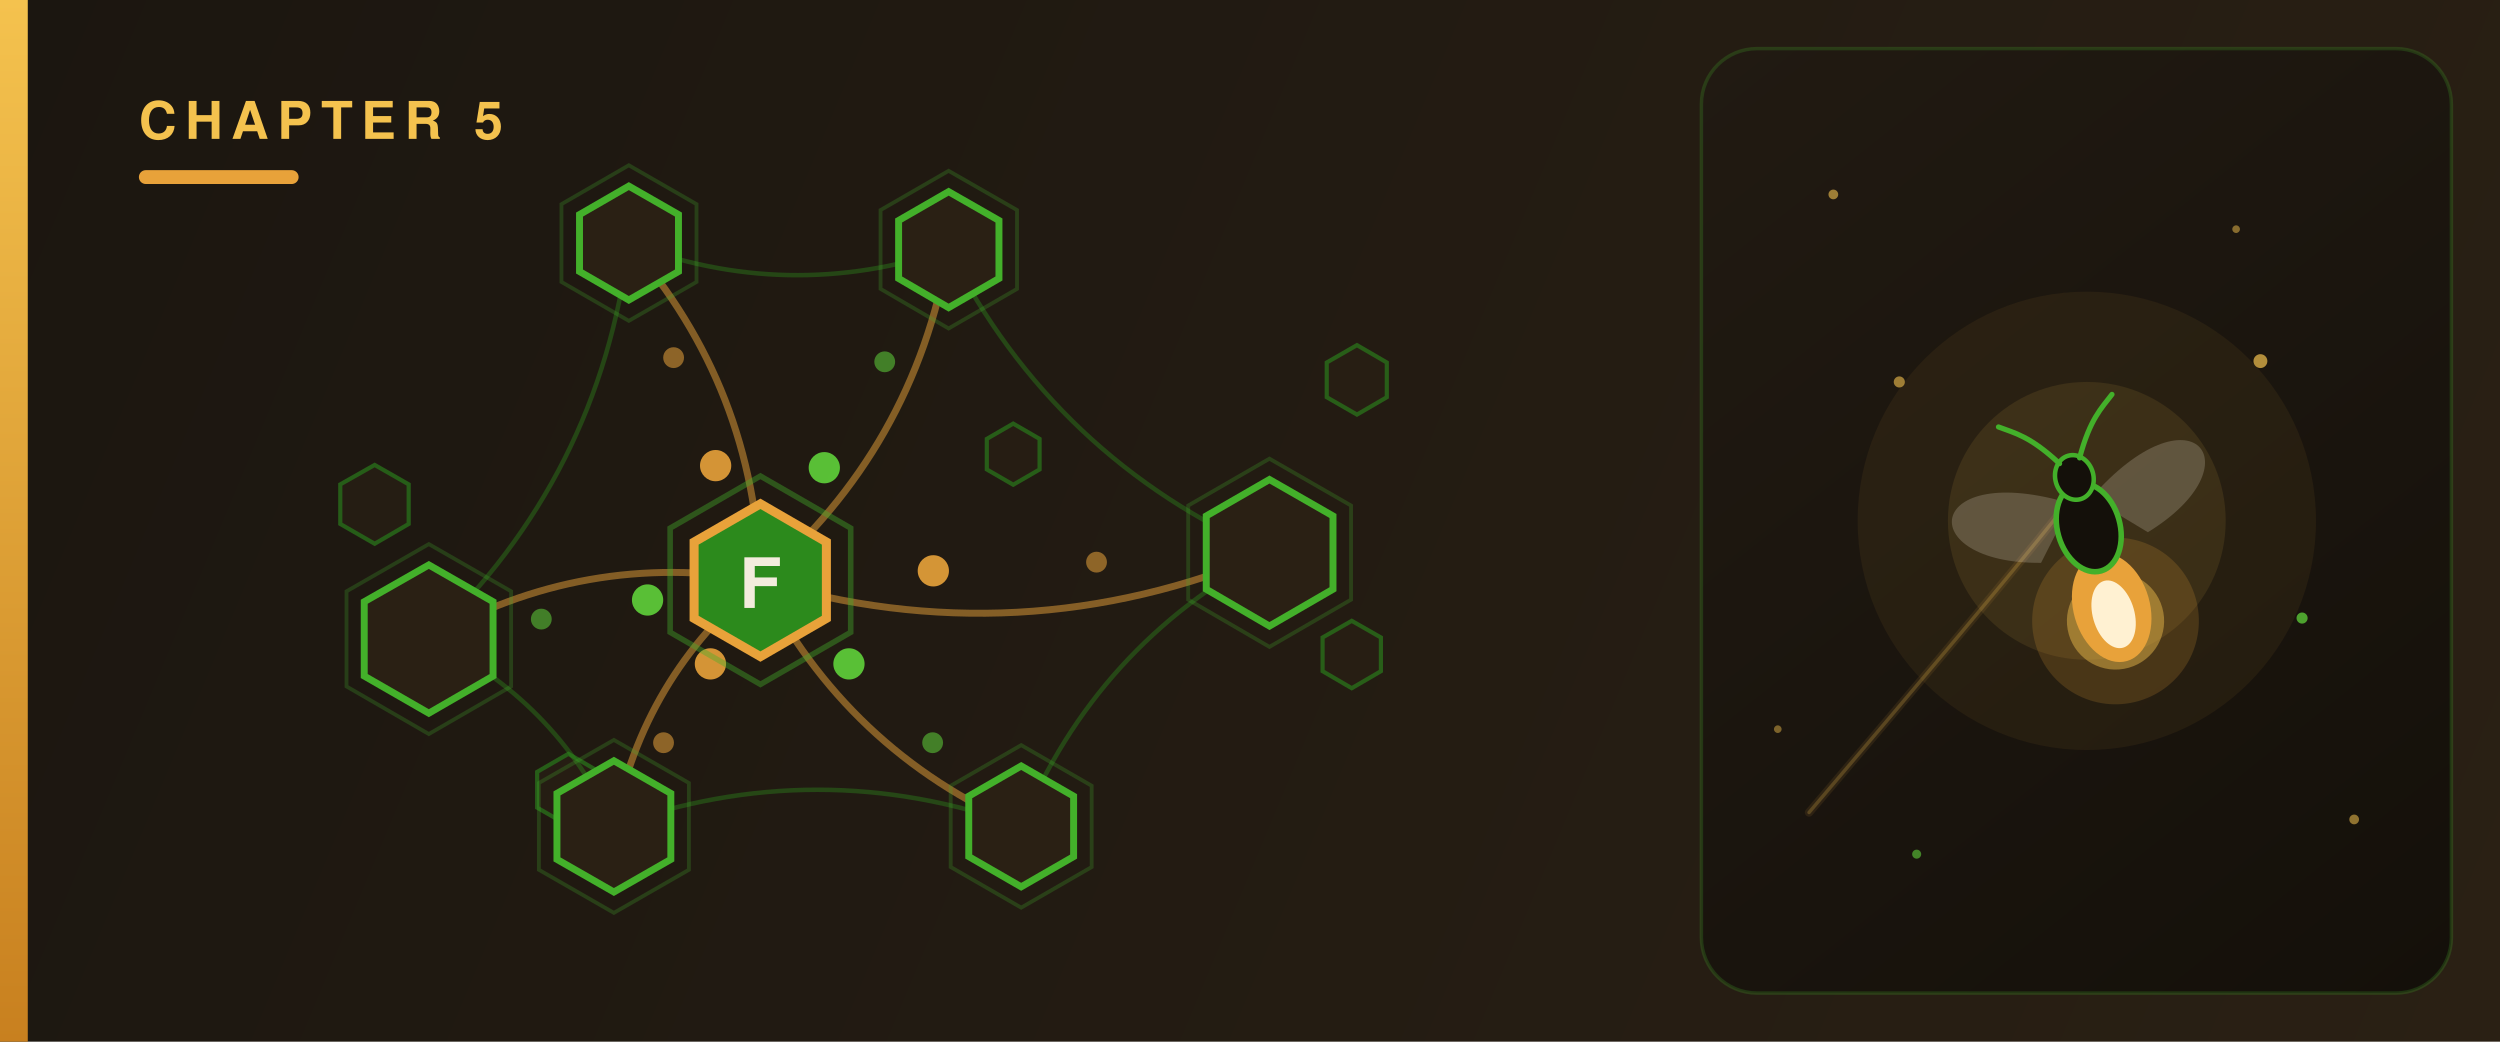
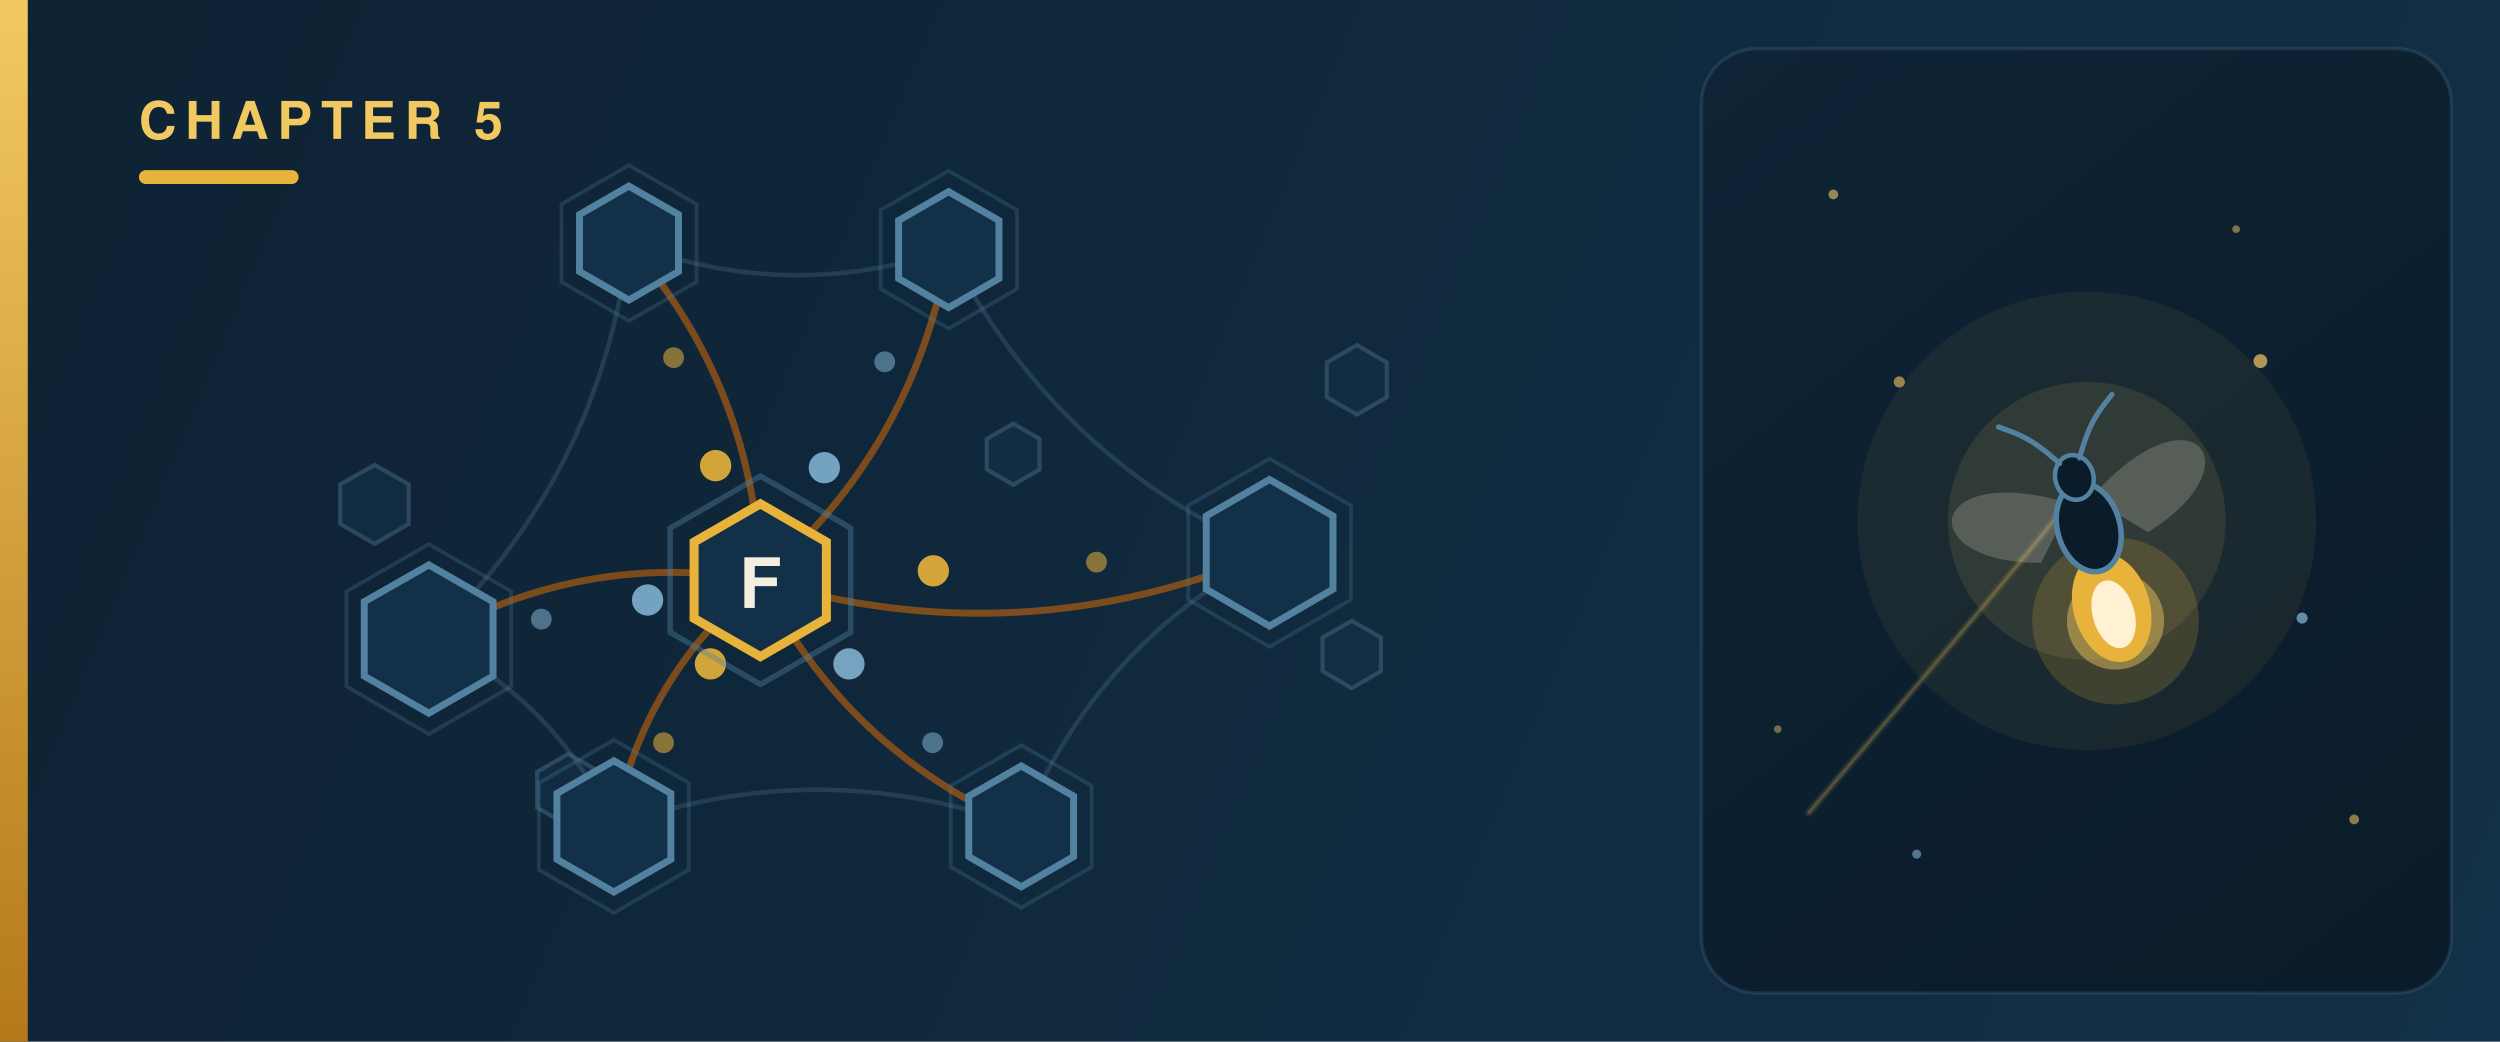
<svg xmlns="http://www.w3.org/2000/svg" viewBox="0 0 720 300" role="img" aria-label="Firefly for Java by Example — opener for chapter 5" font-family="Avenir Next,Avenir,Helvetica Neue,Helvetica,Arial,sans-serif">
  <defs>
    <linearGradient id="fld" x1="0" y1="0" x2="720" y2="300" gradientUnits="userSpaceOnUse">
-       <stop offset="0" stop-color="#1B1610" />
-       <stop offset="1" stop-color="#2A2014" />
+       <stop offset="0" stop-color="#0E2233" />
+       <stop offset="1" stop-color="#123047" />
    </linearGradient>
    <linearGradient id="pnl" x1="490" y1="14" x2="706" y2="286" gradientUnits="userSpaceOnUse">
-       <stop offset="0" stop-color="#211A12" />
-       <stop offset="1" stop-color="#14100A" />
+       <stop offset="0" stop-color="#0F2436" />
+       <stop offset="1" stop-color="#0A1B29" />
    </linearGradient>
    <linearGradient id="grh" x1="0" y1="0" x2="0" y2="300" gradientUnits="userSpaceOnUse">
-       <stop offset="0" stop-color="#f4c24e" />
-       <stop offset="1" stop-color="#c8801f" />
+       <stop offset="0" stop-color="#F2C961" />
+       <stop offset="1" stop-color="#B5791A" />
    </linearGradient>
  </defs>
  <rect width="720" height="300" fill="url(#fld)" />
  <rect x="0" y="0" width="8" height="300" fill="url(#grh)" />
  <rect x="490" y="14" width="216" height="272" rx="16" fill="url(#pnl)" />
-   <rect x="490" y="14" width="216" height="272" rx="16" fill="none" stroke="#43b02a" stroke-width="1" opacity="0.22" />
-   <g fill="#f4c24e">
+   <rect x="490" y="14" width="216" height="272" rx="16" fill="none" stroke="#5382A1" stroke-width="1" opacity="0.22" />
+   <g fill="#F2C961">
    <circle cx="528" cy="56" r="1.4" opacity="0.6" />
    <circle cx="678" cy="236" r="1.4" opacity="0.55" />
    <circle cx="644" cy="66" r="1.1" opacity="0.5" />
    <circle cx="512" cy="210" r="1.1" opacity="0.45" />
  </g>
-   <circle cx="552" cy="246" r="1.3" fill="#5fd13a" opacity="0.6" />
-   <text x="40" y="40" fill="#f4c24e" font-size="15" font-weight="800" letter-spacing="2.5">CHAPTER 5</text>
-   <rect x="40" y="49" width="46" height="4" rx="2" fill="#e8a23a" />
-   <polygon points="117.7,150.9 107.9,156.6 98.0,150.9 98.0,139.5 107.9,133.9 117.7,139.5" fill="#2A2014" stroke="#2c8a1c" stroke-width="1.2" opacity="0.6" />
-   <polygon points="299.4,135.2 291.8,139.6 284.2,135.2 284.2,126.4 291.8,122.0 299.4,126.4" fill="#2A2014" stroke="#2c8a1c" stroke-width="1.2" opacity="0.6" />
-   <polygon points="397.7,193.3 389.3,198.2 380.9,193.3 380.9,183.6 389.3,178.8 397.7,183.6" fill="#2A2014" stroke="#2c8a1c" stroke-width="1.2" opacity="0.6" />
-   <polygon points="172.6,232.6 163.7,237.8 154.7,232.6 154.7,222.3 163.7,217.1 172.6,222.3" fill="#2A2014" stroke="#2c8a1c" stroke-width="1.2" opacity="0.6" />
-   <polygon points="399.4,114.4 390.8,119.4 382.1,114.4 382.1,104.4 390.8,99.4 399.4,104.4" fill="#2A2014" stroke="#2c8a1c" stroke-width="1.2" opacity="0.6" />
-   <g fill="none" stroke="#e8a23a" stroke-width="2" opacity="0.50">
+   <circle cx="552" cy="246" r="1.3" fill="#7FB0CE" opacity="0.6" />
+   <text x="40" y="40" fill="#F2C961" font-size="15" font-weight="800" letter-spacing="2.5">CHAPTER 5</text>
+   <rect x="40" y="49" width="46" height="4" rx="2" fill="#E8B33A" />
+   <polygon points="117.7,150.9 107.9,156.6 98.0,150.9 98.0,139.5 107.9,133.9 117.7,139.5" fill="#123047" stroke="#3E6178" stroke-width="1.2" opacity="0.6" />
+   <polygon points="299.4,135.2 291.8,139.6 284.2,135.2 284.2,126.4 291.8,122.0 299.4,126.4" fill="#123047" stroke="#3E6178" stroke-width="1.2" opacity="0.6" />
+   <polygon points="397.7,193.3 389.3,198.2 380.9,193.3 380.9,183.6 389.3,178.8 397.7,183.6" fill="#123047" stroke="#3E6178" stroke-width="1.2" opacity="0.6" />
+   <polygon points="172.6,232.6 163.7,237.8 154.7,232.6 154.7,222.3 163.7,217.1 172.6,222.3" fill="#123047" stroke="#3E6178" stroke-width="1.2" opacity="0.6" />
+   <polygon points="399.4,114.4 390.8,119.4 382.1,114.4 382.1,104.4 390.8,99.4 399.4,104.4" fill="#123047" stroke="#3E6178" stroke-width="1.2" opacity="0.6" />
+   <g fill="none" stroke="#E76F00" stroke-width="2" opacity="0.50">
    <path d="M219.0,167.1 Q293.7,189.5 365.6,159.2" />
    <path d="M219.0,167.1 Q243.8,216.1 294.1,238.0" />
    <path d="M219.0,167.1 Q185.1,194.9 176.8,238.0" />
    <path d="M219.0,167.1 Q168.2,158.3 123.5,184.0" />
    <path d="M219.0,167.1 Q217.5,111.7 181.1,70.0" />
    <path d="M219.0,167.1 Q263.3,129.2 273.2,71.9" />
  </g>
-   <g fill="none" stroke="#2c8a1c" stroke-width="1.3" opacity="0.4">
+   <g fill="none" stroke="#3E6178" stroke-width="1.3" opacity="0.4">
    <path d="M365.6,159.2 Q315.7,185.7 294.1,238.0" />
    <path d="M294.1,238.0 Q235.4,216.9 176.8,238.0" />
    <path d="M176.8,238.0 Q159.8,201.4 123.5,184.0" />
    <path d="M123.5,184.0 Q172.8,137.4 181.1,70.0" />
    <path d="M181.1,70.0 Q226.8,87.5 273.2,71.9" />
    <path d="M273.2,71.9 Q303.7,132.2 365.6,159.2" />
  </g>
-   <circle cx="268.8" cy="164.4" r="4.5" fill="#e8a23a" opacity="0.9" />
-   <circle cx="315.8" cy="161.9" r="3.0" fill="#e8a23a" opacity="0.55" />
-   <circle cx="244.5" cy="191.2" r="4.5" fill="#5fd13a" opacity="0.9" />
-   <circle cx="268.6" cy="213.9" r="3.0" fill="#5fd13a" opacity="0.55" />
-   <circle cx="204.6" cy="191.2" r="4.5" fill="#e8a23a" opacity="0.9" />
-   <circle cx="191.1" cy="213.9" r="3.0" fill="#e8a23a" opacity="0.55" />
-   <circle cx="186.5" cy="172.8" r="4.5" fill="#5fd13a" opacity="0.9" />
-   <circle cx="155.9" cy="178.3" r="3.0" fill="#5fd13a" opacity="0.55" />
-   <circle cx="206.1" cy="134.1" r="4.5" fill="#e8a23a" opacity="0.9" />
-   <circle cx="194.0" cy="103.0" r="3.0" fill="#e8a23a" opacity="0.55" />
-   <circle cx="237.4" cy="134.7" r="4.5" fill="#5fd13a" opacity="0.9" />
-   <circle cx="254.8" cy="104.2" r="3.0" fill="#5fd13a" opacity="0.55" />
-   <polygon points="389.1,172.7 365.6,186.3 342.2,172.7 342.2,145.6 365.6,132.1 389.1,145.6" fill="none" stroke="#43b02a" stroke-width="1.1" opacity="0.25" />
-   <polygon points="383.9,169.7 365.6,180.3 347.4,169.7 347.4,148.6 365.6,138.1 383.9,148.6" fill="#2A2014" stroke="#43b02a" stroke-width="2.0" />
-   <polygon points="314.4,249.7 294.1,261.4 273.8,249.7 273.8,226.3 294.1,214.6 314.4,226.3" fill="none" stroke="#43b02a" stroke-width="1.1" opacity="0.25" />
-   <polygon points="309.2,246.7 294.1,255.4 279.0,246.7 279.0,229.3 294.1,220.6 309.2,229.3" fill="#2A2014" stroke="#43b02a" stroke-width="2.0" />
-   <polygon points="198.4,250.5 176.8,262.9 155.2,250.5 155.2,225.5 176.8,213.1 198.4,225.5" fill="none" stroke="#43b02a" stroke-width="1.1" opacity="0.25" />
-   <polygon points="193.2,247.5 176.8,256.9 160.4,247.5 160.4,228.5 176.8,219.1 193.2,228.5" fill="#2A2014" stroke="#43b02a" stroke-width="2.0" />
-   <polygon points="147.2,197.7 123.5,211.4 99.8,197.7 99.8,170.3 123.5,156.7 147.2,170.3" fill="none" stroke="#43b02a" stroke-width="1.1" opacity="0.25" />
-   <polygon points="142.0,194.7 123.5,205.4 104.9,194.7 104.9,173.3 123.5,162.7 142.0,173.3" fill="#2A2014" stroke="#43b02a" stroke-width="2.0" />
-   <polygon points="200.6,81.2 181.1,92.4 161.7,81.2 161.7,58.8 181.1,47.6 200.6,58.8" fill="none" stroke="#43b02a" stroke-width="1.1" opacity="0.25" />
-   <polygon points="195.4,78.2 181.1,86.4 166.9,78.2 166.9,61.8 181.1,53.6 195.4,61.8" fill="#2A2014" stroke="#43b02a" stroke-width="2.0" />
-   <polygon points="292.9,83.2 273.2,94.6 253.6,83.2 253.6,60.5 273.2,49.2 292.9,60.5" fill="none" stroke="#43b02a" stroke-width="1.1" opacity="0.25" />
-   <polygon points="287.7,80.2 273.2,88.6 258.8,80.2 258.8,63.5 273.2,55.2 287.7,63.5" fill="#2A2014" stroke="#43b02a" stroke-width="2.0" />
-   <polygon points="245.0,182.1 219.0,197.1 193.0,182.1 193.0,152.1 219.0,137.1 245.0,152.1" fill="none" stroke="#43b02a" stroke-width="1.6" opacity="0.4" />
-   <polygon points="238.0,178.1 219.0,189.1 199.9,178.1 199.9,156.1 219.0,145.1 238.0,156.1" fill="#2c8a1c" stroke="#e8a23a" stroke-width="2.6" />
-   <text x="219.0" y="168.1" text-anchor="middle" dominant-baseline="middle" fill="#f3ecdd" font-size="20" font-weight="800" letter-spacing="-1">F</text>
+   <circle cx="268.8" cy="164.4" r="4.5" fill="#E8B33A" opacity="0.9" />
+   <circle cx="315.8" cy="161.9" r="3.0" fill="#E8B33A" opacity="0.55" />
+   <circle cx="244.5" cy="191.2" r="4.5" fill="#7FB0CE" opacity="0.9" />
+   <circle cx="268.6" cy="213.9" r="3.0" fill="#7FB0CE" opacity="0.55" />
+   <circle cx="204.6" cy="191.2" r="4.5" fill="#E8B33A" opacity="0.9" />
+   <circle cx="191.1" cy="213.9" r="3.0" fill="#E8B33A" opacity="0.55" />
+   <circle cx="186.5" cy="172.8" r="4.5" fill="#7FB0CE" opacity="0.9" />
+   <circle cx="155.9" cy="178.3" r="3.0" fill="#7FB0CE" opacity="0.55" />
+   <circle cx="206.1" cy="134.1" r="4.5" fill="#E8B33A" opacity="0.9" />
+   <circle cx="194.0" cy="103.0" r="3.0" fill="#E8B33A" opacity="0.55" />
+   <circle cx="237.4" cy="134.7" r="4.5" fill="#7FB0CE" opacity="0.9" />
+   <circle cx="254.8" cy="104.2" r="3.0" fill="#7FB0CE" opacity="0.55" />
+   <polygon points="389.1,172.7 365.6,186.3 342.2,172.7 342.2,145.6 365.6,132.1 389.1,145.6" fill="none" stroke="#5382A1" stroke-width="1.1" opacity="0.25" />
+   <polygon points="383.9,169.7 365.6,180.3 347.4,169.7 347.4,148.6 365.6,138.1 383.9,148.6" fill="#123047" stroke="#5382A1" stroke-width="2.0" />
+   <polygon points="314.4,249.7 294.1,261.4 273.8,249.7 273.8,226.3 294.1,214.6 314.4,226.3" fill="none" stroke="#5382A1" stroke-width="1.1" opacity="0.25" />
+   <polygon points="309.2,246.7 294.1,255.4 279.0,246.7 279.0,229.3 294.1,220.6 309.2,229.3" fill="#123047" stroke="#5382A1" stroke-width="2.0" />
+   <polygon points="198.4,250.5 176.8,262.9 155.2,250.5 155.2,225.5 176.8,213.1 198.4,225.5" fill="none" stroke="#5382A1" stroke-width="1.1" opacity="0.25" />
+   <polygon points="193.2,247.5 176.8,256.9 160.4,247.5 160.4,228.5 176.8,219.1 193.2,228.5" fill="#123047" stroke="#5382A1" stroke-width="2.0" />
+   <polygon points="147.2,197.7 123.5,211.4 99.8,197.7 99.8,170.3 123.5,156.7 147.2,170.3" fill="none" stroke="#5382A1" stroke-width="1.1" opacity="0.25" />
+   <polygon points="142.0,194.7 123.5,205.4 104.9,194.7 104.9,173.3 123.5,162.7 142.0,173.3" fill="#123047" stroke="#5382A1" stroke-width="2.0" />
+   <polygon points="200.6,81.2 181.1,92.4 161.7,81.2 161.7,58.8 181.1,47.6 200.6,58.8" fill="none" stroke="#5382A1" stroke-width="1.1" opacity="0.25" />
+   <polygon points="195.4,78.2 181.1,86.4 166.9,78.2 166.9,61.8 181.1,53.6 195.4,61.8" fill="#123047" stroke="#5382A1" stroke-width="2.0" />
+   <polygon points="292.9,83.2 273.2,94.6 253.6,83.2 253.6,60.5 273.2,49.2 292.9,60.5" fill="none" stroke="#5382A1" stroke-width="1.1" opacity="0.25" />
+   <polygon points="287.7,80.2 273.2,88.6 258.8,80.2 258.8,63.5 273.2,55.2 287.7,63.5" fill="#123047" stroke="#5382A1" stroke-width="2.0" />
+   <polygon points="245.0,182.1 219.0,197.1 193.0,182.1 193.0,152.1 219.0,137.1 245.0,152.1" fill="none" stroke="#5382A1" stroke-width="1.6" opacity="0.4" />
+   <polygon points="238.0,178.1 219.0,189.1 199.9,178.1 199.9,156.1 219.0,145.1 238.0,156.1" fill="#123047" stroke="#E8B33A" stroke-width="2.6" />
+   <text x="219.0" y="168.1" text-anchor="middle" dominant-baseline="middle" fill="#F5EFE2" font-size="20" font-weight="800" letter-spacing="-1">F</text>
  <g transform="translate(601,150)">
-     <circle r="66" fill="#e8a23a" opacity="0.07" />
-     <circle r="40" fill="#f4c24e" opacity="0.10" />
-     <path d="M-80,84 C-46,44 -24,18 -8,-2" fill="none" stroke="#e8a23a" stroke-width="2.4" opacity="0.10" stroke-linecap="round" />
-     <path d="M-80,84 C-46,44 -24,18 -8,-2" fill="none" stroke="#f4c24e" stroke-width="1" opacity="0.22" stroke-linecap="round" />
+     <circle r="66" fill="#E8B33A" opacity="0.07" />
+     <circle r="40" fill="#F2C961" opacity="0.10" />
+     <path d="M-80,84 C-46,44 -24,18 -8,-2" fill="none" stroke="#E8B33A" stroke-width="2.4" opacity="0.10" stroke-linecap="round" />
+     <path d="M-80,84 C-46,44 -24,18 -8,-2" fill="none" stroke="#F2C961" stroke-width="1" opacity="0.22" stroke-linecap="round" />
    <g transform="rotate(-16)">
-       <circle cx="0" cy="30" r="24" fill="#e8a23a" opacity="0.18" />
-       <circle cx="0" cy="30" r="14" fill="#f4c24e" opacity="0.45" />
-       <path d="M-3,-6 C-40,-30 -52,-2 -16,8 Z" fill="#f3ecdd" opacity="0.20" />
-       <path d="M3,-6 C40,-30 52,-2 16,8 Z" fill="#f3ecdd" opacity="0.20" />
-       <ellipse cx="0" cy="26" rx="11" ry="16" fill="#e8a23a" />
+       <circle cx="0" cy="30" r="24" fill="#E8B33A" opacity="0.18" />
+       <circle cx="0" cy="30" r="14" fill="#F2C961" opacity="0.45" />
+       <path d="M-3,-6 C-40,-30 -52,-2 -16,8 Z" fill="#F5EFE2" opacity="0.20" />
+       <path d="M3,-6 C40,-30 52,-2 16,8 Z" fill="#F5EFE2" opacity="0.20" />
+       <ellipse cx="0" cy="26" rx="11" ry="16" fill="#E8B33A" />
      <ellipse cx="0" cy="28" rx="6" ry="10" fill="#fff1d2" />
-       <ellipse cx="0" cy="2" rx="9" ry="13" fill="#14100A" stroke="#43b02a" stroke-width="1.6" />
-       <ellipse cx="0" cy="-13" rx="5.5" ry="6.5" fill="#14100A" stroke="#43b02a" stroke-width="1.3" />
-       <path d="M-3,-18 C-9,-28 -13,-30 -17,-33" fill="none" stroke="#43b02a" stroke-width="1.5" stroke-linecap="round" />
-       <path d="M3,-18 C9,-28 13,-30 17,-33" fill="none" stroke="#43b02a" stroke-width="1.5" stroke-linecap="round" />
+       <ellipse cx="0" cy="2" rx="9" ry="13" fill="#0A1B29" stroke="#5382A1" stroke-width="1.6" />
+       <ellipse cx="0" cy="-13" rx="5.5" ry="6.5" fill="#0A1B29" stroke="#5382A1" stroke-width="1.3" />
+       <path d="M-3,-18 C-9,-28 -13,-30 -17,-33" fill="none" stroke="#5382A1" stroke-width="1.5" stroke-linecap="round" />
+       <path d="M3,-18 C9,-28 13,-30 17,-33" fill="none" stroke="#5382A1" stroke-width="1.5" stroke-linecap="round" />
    </g>
-     <circle cx="50" cy="-46" r="2" fill="#f4c24e" opacity="0.7" />
-     <circle cx="62" cy="28" r="1.6" fill="#5fd13a" opacity="0.75" />
-     <circle cx="-54" cy="-40" r="1.6" fill="#f4c24e" opacity="0.6" />
+     <circle cx="50" cy="-46" r="2" fill="#F2C961" opacity="0.7" />
+     <circle cx="62" cy="28" r="1.6" fill="#7FB0CE" opacity="0.75" />
+     <circle cx="-54" cy="-40" r="1.6" fill="#F2C961" opacity="0.6" />
  </g>
</svg>
